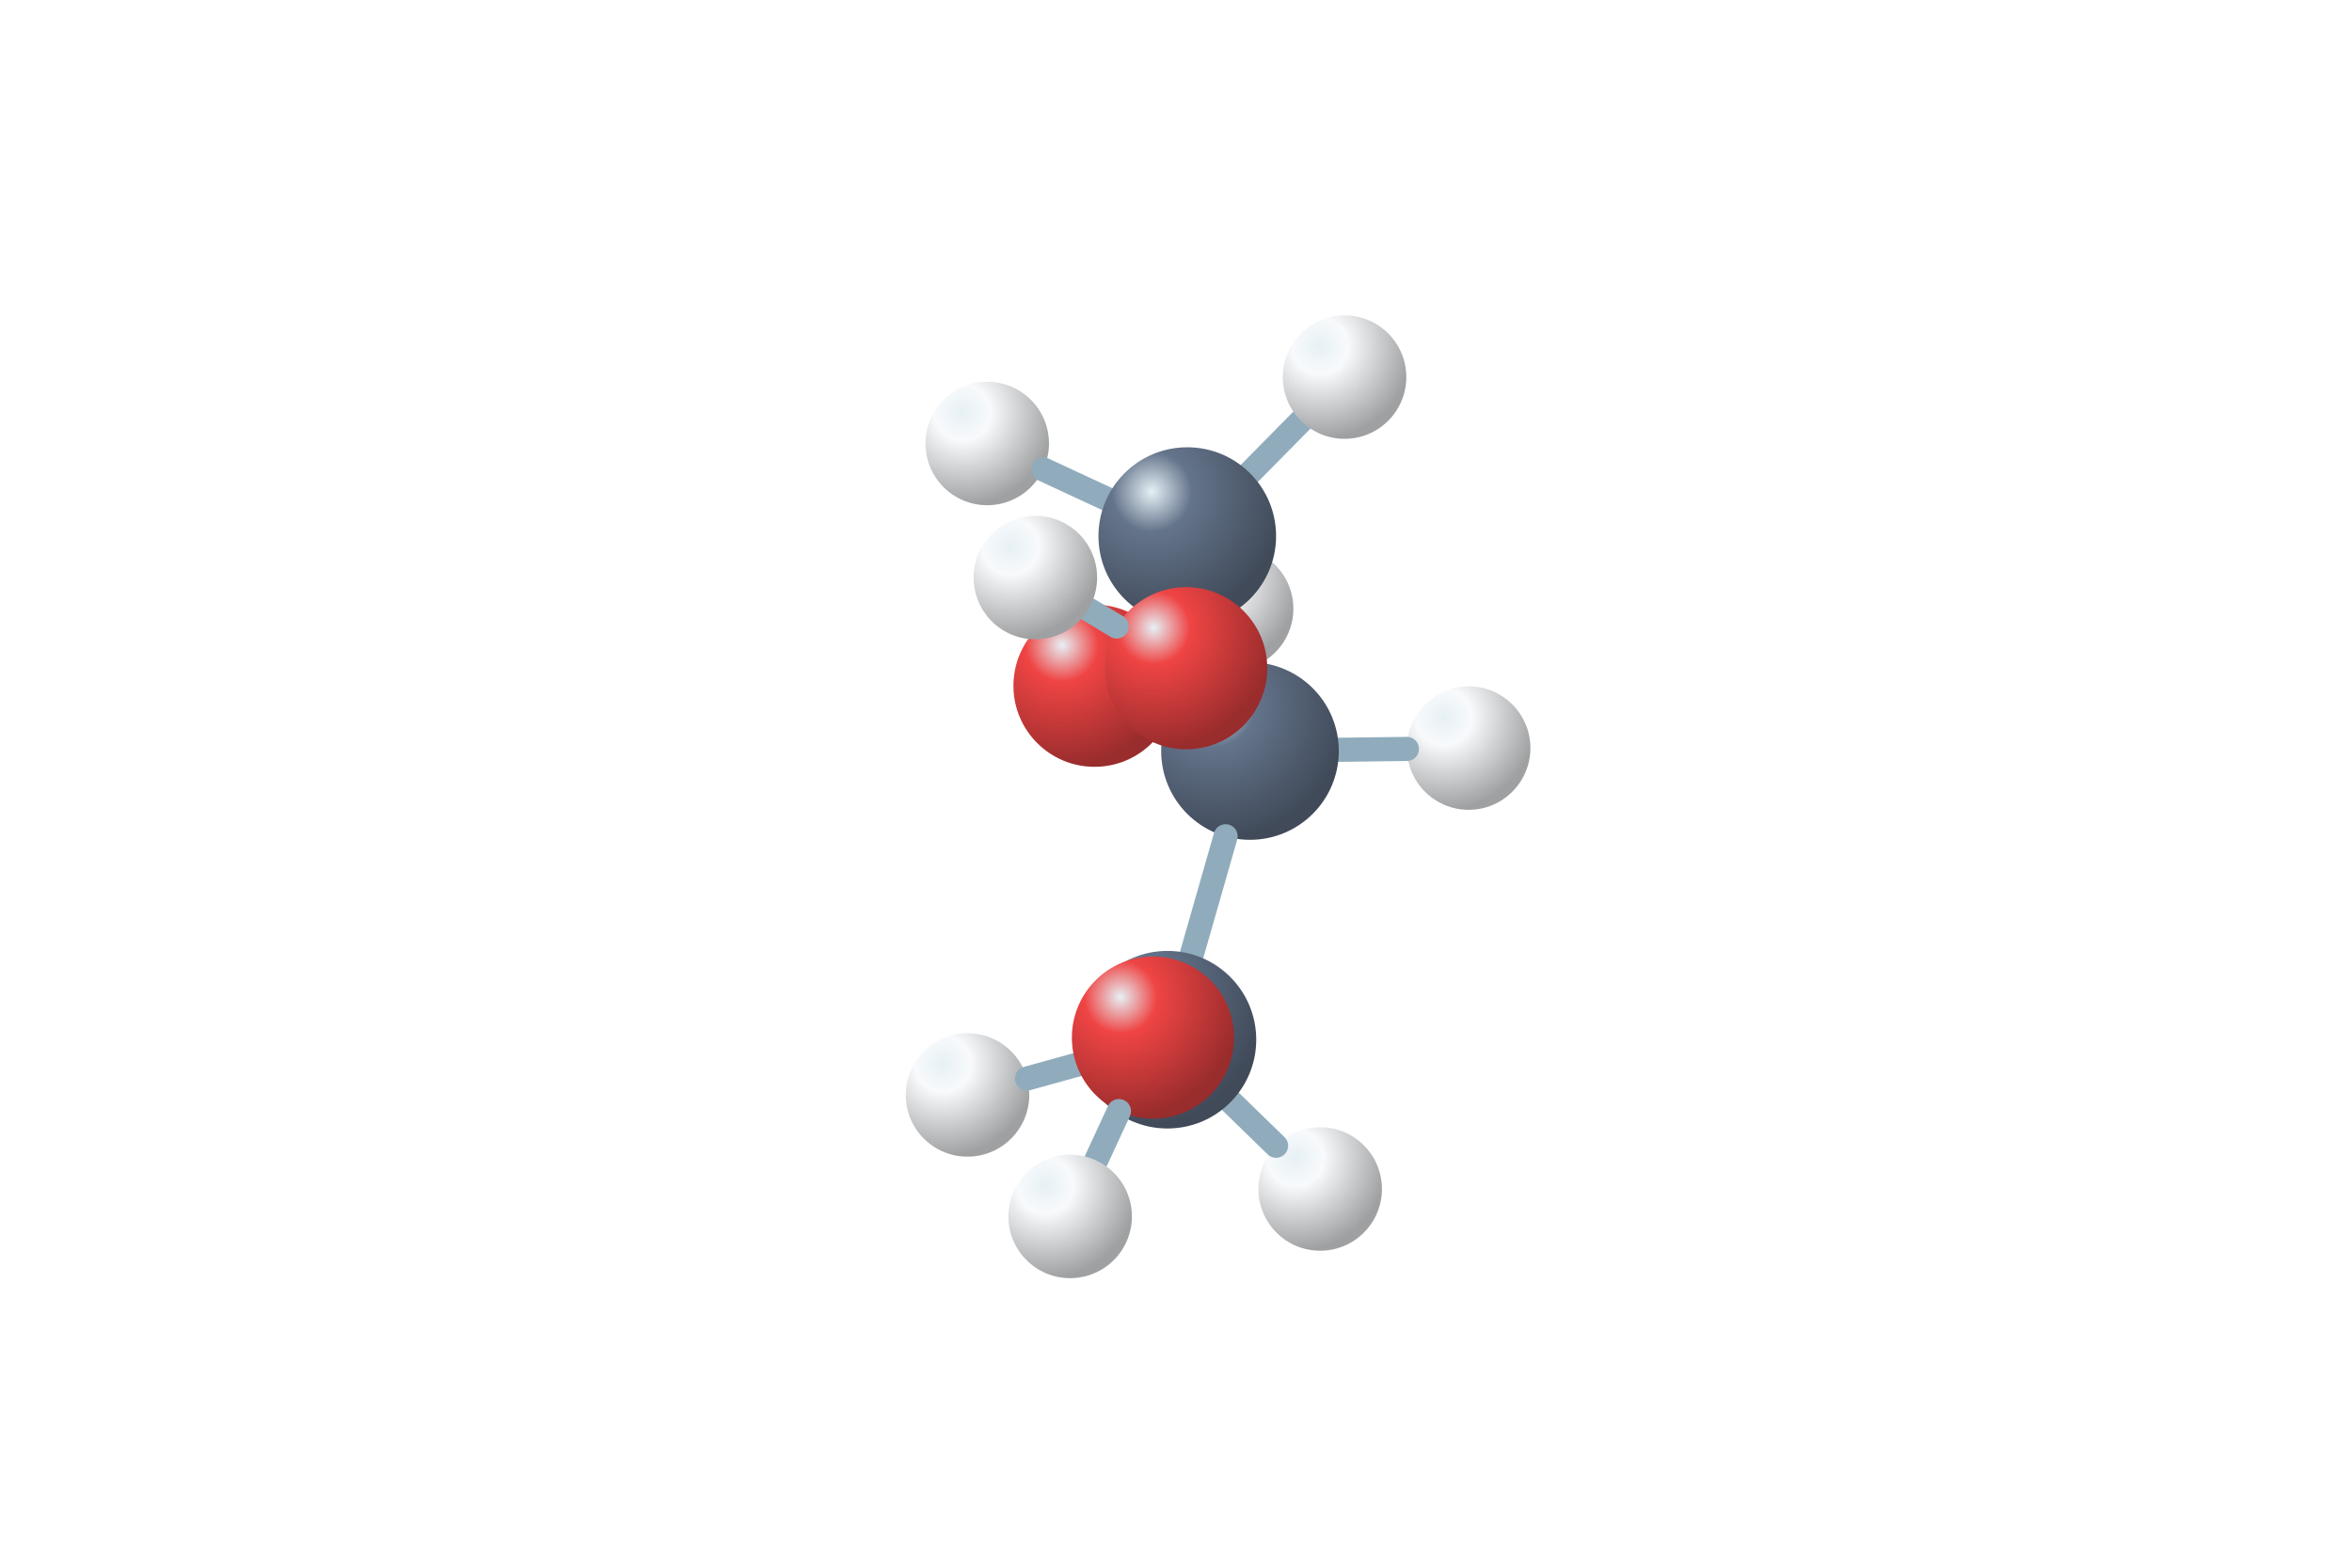
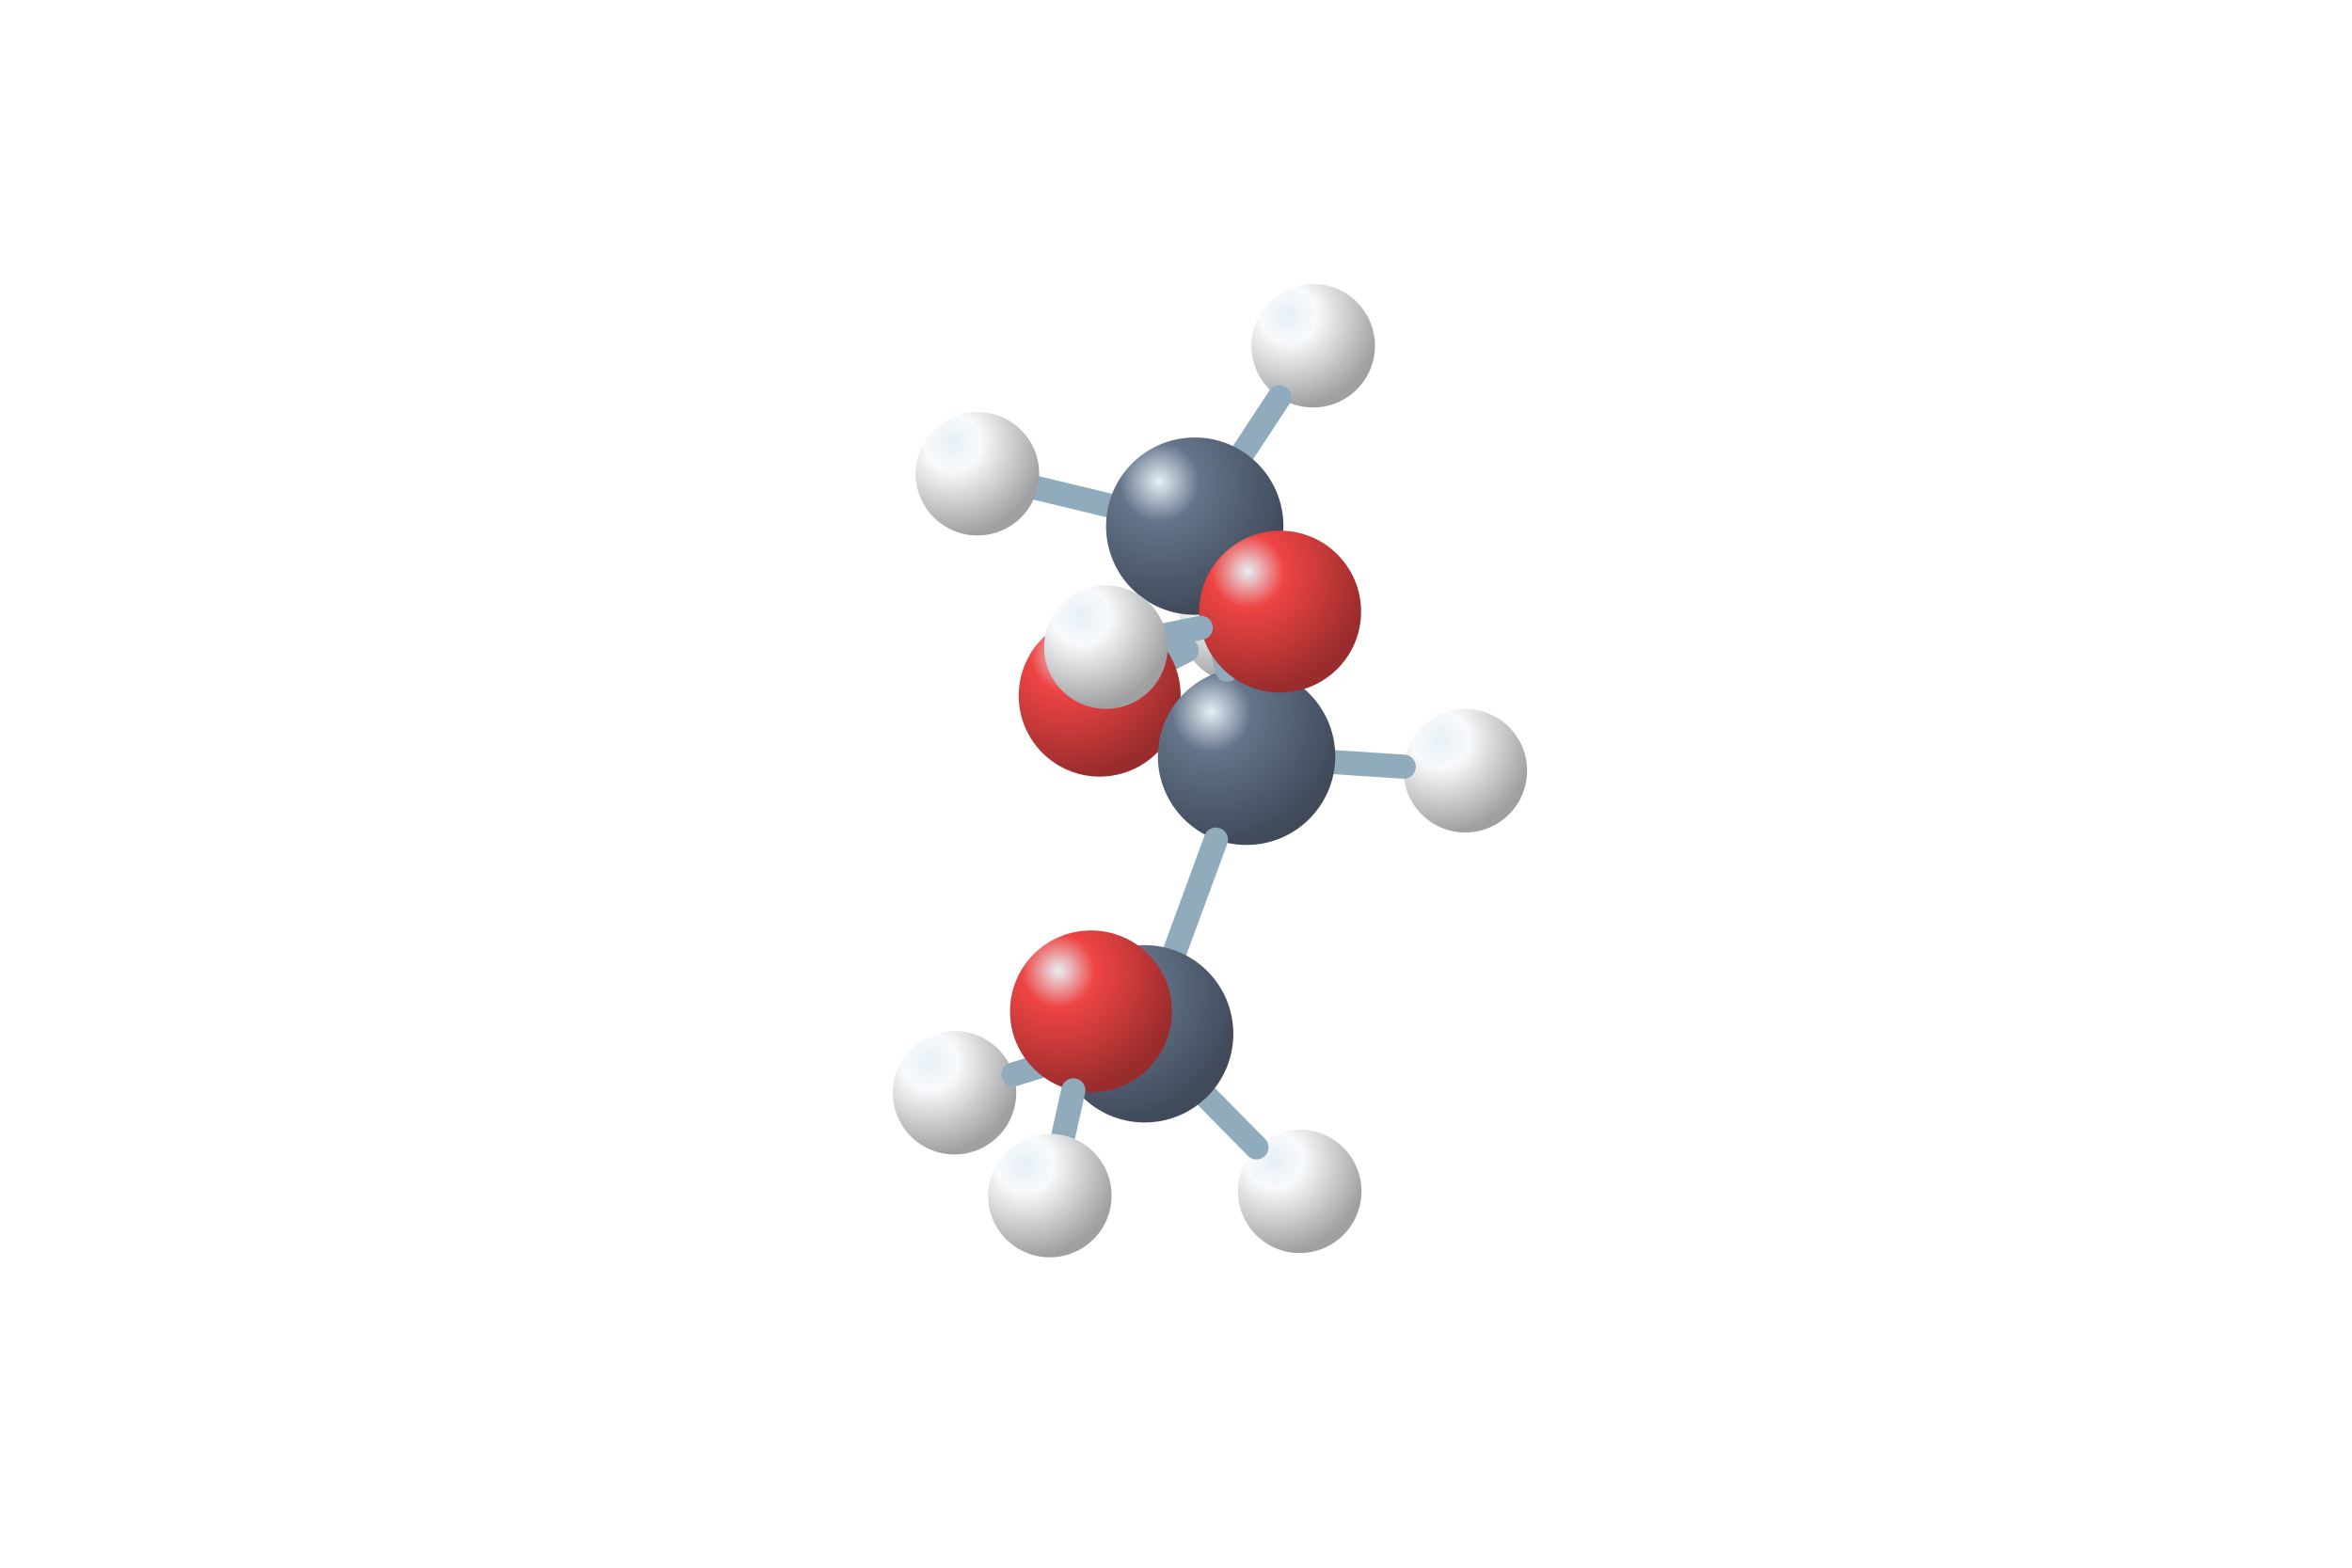
<svg xmlns="http://www.w3.org/2000/svg" viewBox="0 0 192 128">
  <defs>
    <radialGradient id="C" cx="30%" cy="25%" r="75%">
      <stop stop-color="#e6f0f5" />
      <stop offset=".3" stop-color="#64748b" />
      <stop offset="1" stop-color="#404a59" />
    </radialGradient>
    <radialGradient id="O" cx="30%" cy="25%" r="75%">
      <stop stop-color="#e6f0f5" />
      <stop offset=".3" stop-color="#ef4444" />
      <stop offset="1" stop-color="#992c2c" />
    </radialGradient>
    <radialGradient id="H" cx="30%" cy="25%" r="75%">
      <stop stop-color="#e6f0f5" />
      <stop offset=".3" stop-color="#f8fafc" />
      <stop offset="1" stop-color="#9fa0a1" />
    </radialGradient>
  </defs>
-   <circle cx="100.54" cy="49.7" r="5.04" fill="url(#H)" />
-   <path d="M95.12 52.75L96.15 52.17" stroke="#90acbc" stroke-width="1.97" stroke-linecap="round" />
-   <circle cx="89.35" cy="55.99" r="6.62" fill="url(#O)" />
-   <circle cx="119.89" cy="61.08" r="5.04" fill="url(#H)" />
-   <path d="M109.29 61.22L114.85 61.15" stroke="#90acbc" stroke-width="1.97" stroke-linecap="round" />
-   <circle cx="102.04" cy="61.32" r="7.25" fill="url(#C)" />
-   <circle cx="78.98" cy="89.4" r="5.04" fill="url(#H)" />
-   <circle cx="107.77" cy="97.08" r="5.04" fill="url(#H)" />
-   <path d="M97.29 77.92L100.05 68.28" stroke="#90acbc" stroke-width="1.97" stroke-linecap="round" />
-   <path d="M88.32 86.82L83.84 88.06" stroke="#90acbc" stroke-width="1.97" stroke-linecap="round" />
-   <path d="M100.48 89.96L104.17 93.55" stroke="#90acbc" stroke-width="1.97" stroke-linecap="round" />
-   <circle cx="95.3" cy="84.89" r="7.25" fill="url(#C)" />
-   <path d="M100.01 54.36L98.95 50.73" stroke="#90acbc" stroke-width="1.97" stroke-linecap="round" />
-   <circle cx="80.59" cy="36.21" r="5.04" fill="url(#H)" />
-   <path d="M90.34 40.73L85.17 38.33" stroke="#90acbc" stroke-width="1.97" stroke-linecap="round" />
-   <path d="M102.02 38.62L106.21 34.37" stroke="#90acbc" stroke-width="1.97" stroke-linecap="round" />
-   <circle cx="109.76" cy="30.79" r="5.04" fill="url(#H)" />
-   <circle cx="96.92" cy="43.77" r="7.25" fill="url(#C)" />
-   <circle cx="94.12" cy="84.72" r="6.62" fill="url(#O)" />
-   <path d="M91.34 90.72L89.48 94.74" stroke="#90acbc" stroke-width="1.97" stroke-linecap="round" />
-   <circle cx="87.36" cy="99.32" r="5.04" fill="url(#H)" />
-   <circle cx="96.83" cy="54.56" r="6.62" fill="url(#O)" />
-   <path d="M91.16 51.15L88.84 49.76" stroke="#90acbc" stroke-width="1.97" stroke-linecap="round" />
-   <circle cx="84.52" cy="47.16" r="5.04" fill="url(#H)" />
+   <circle cx="101.34" cy="50.77" r="5.04" fill="url(#H)" />
+   <path d="M95.63 53.74L96.87 53.1" stroke="#90acbc" stroke-width="1.97" stroke-linecap="round" />
+   <circle cx="89.77" cy="56.8" r="6.61" fill="url(#O)" />
+   <circle cx="119.62" cy="62.93" r="5.04" fill="url(#H)" />
+   <path d="M108.98 62.23L114.59 62.6" stroke="#90acbc" stroke-width="1.97" stroke-linecap="round" />
+   <circle cx="101.76" cy="61.75" r="7.24" fill="url(#C)" />
+   <circle cx="77.92" cy="89.22" r="5.04" fill="url(#H)" />
+   <path d="M95.93 77.61L99.26 68.55" stroke="#90acbc" stroke-width="1.97" stroke-linecap="round" />
+   <path d="M86.52 86.55L82.73 87.73" stroke="#90acbc" stroke-width="1.97" stroke-linecap="round" />
+   <circle cx="106.1" cy="97.27" r="5.04" fill="url(#H)" />
+   <path d="M98.52 89.57L102.57 93.68" stroke="#90acbc" stroke-width="1.97" stroke-linecap="round" />
+   <path d="M100.17 54.69L99.12 50.02" stroke="#90acbc" stroke-width="1.97" stroke-linecap="round" />
+   <circle cx="93.44" cy="84.41" r="7.24" fill="url(#C)" />
+   <circle cx="107.2" cy="28.23" r="5.04" fill="url(#H)" />
+   <path d="M101.51 36.9L104.44 32.44" stroke="#90acbc" stroke-width="1.97" stroke-linecap="round" />
+   <path d="M90.49 41.26L84.69 39.86" stroke="#90acbc" stroke-width="1.97" stroke-linecap="round" />
+   <circle cx="97.53" cy="42.96" r="7.24" fill="url(#C)" />
+   <circle cx="79.79" cy="38.68" r="5.04" fill="url(#H)" />
+   <circle cx="89.06" cy="82.58" r="6.61" fill="url(#O)" />
+   <path d="M87.62 89.03L86.8 92.71" stroke="#90acbc" stroke-width="1.97" stroke-linecap="round" />
+   <circle cx="85.7" cy="97.62" r="5.04" fill="url(#H)" />
+   <circle cx="104.5" cy="49.94" r="6.61" fill="url(#O)" />
+   <path d="M98.02 51.26L95.22 51.83" stroke="#90acbc" stroke-width="1.97" stroke-linecap="round" />
+   <circle cx="90.28" cy="52.84" r="5.04" fill="url(#H)" />
</svg>
